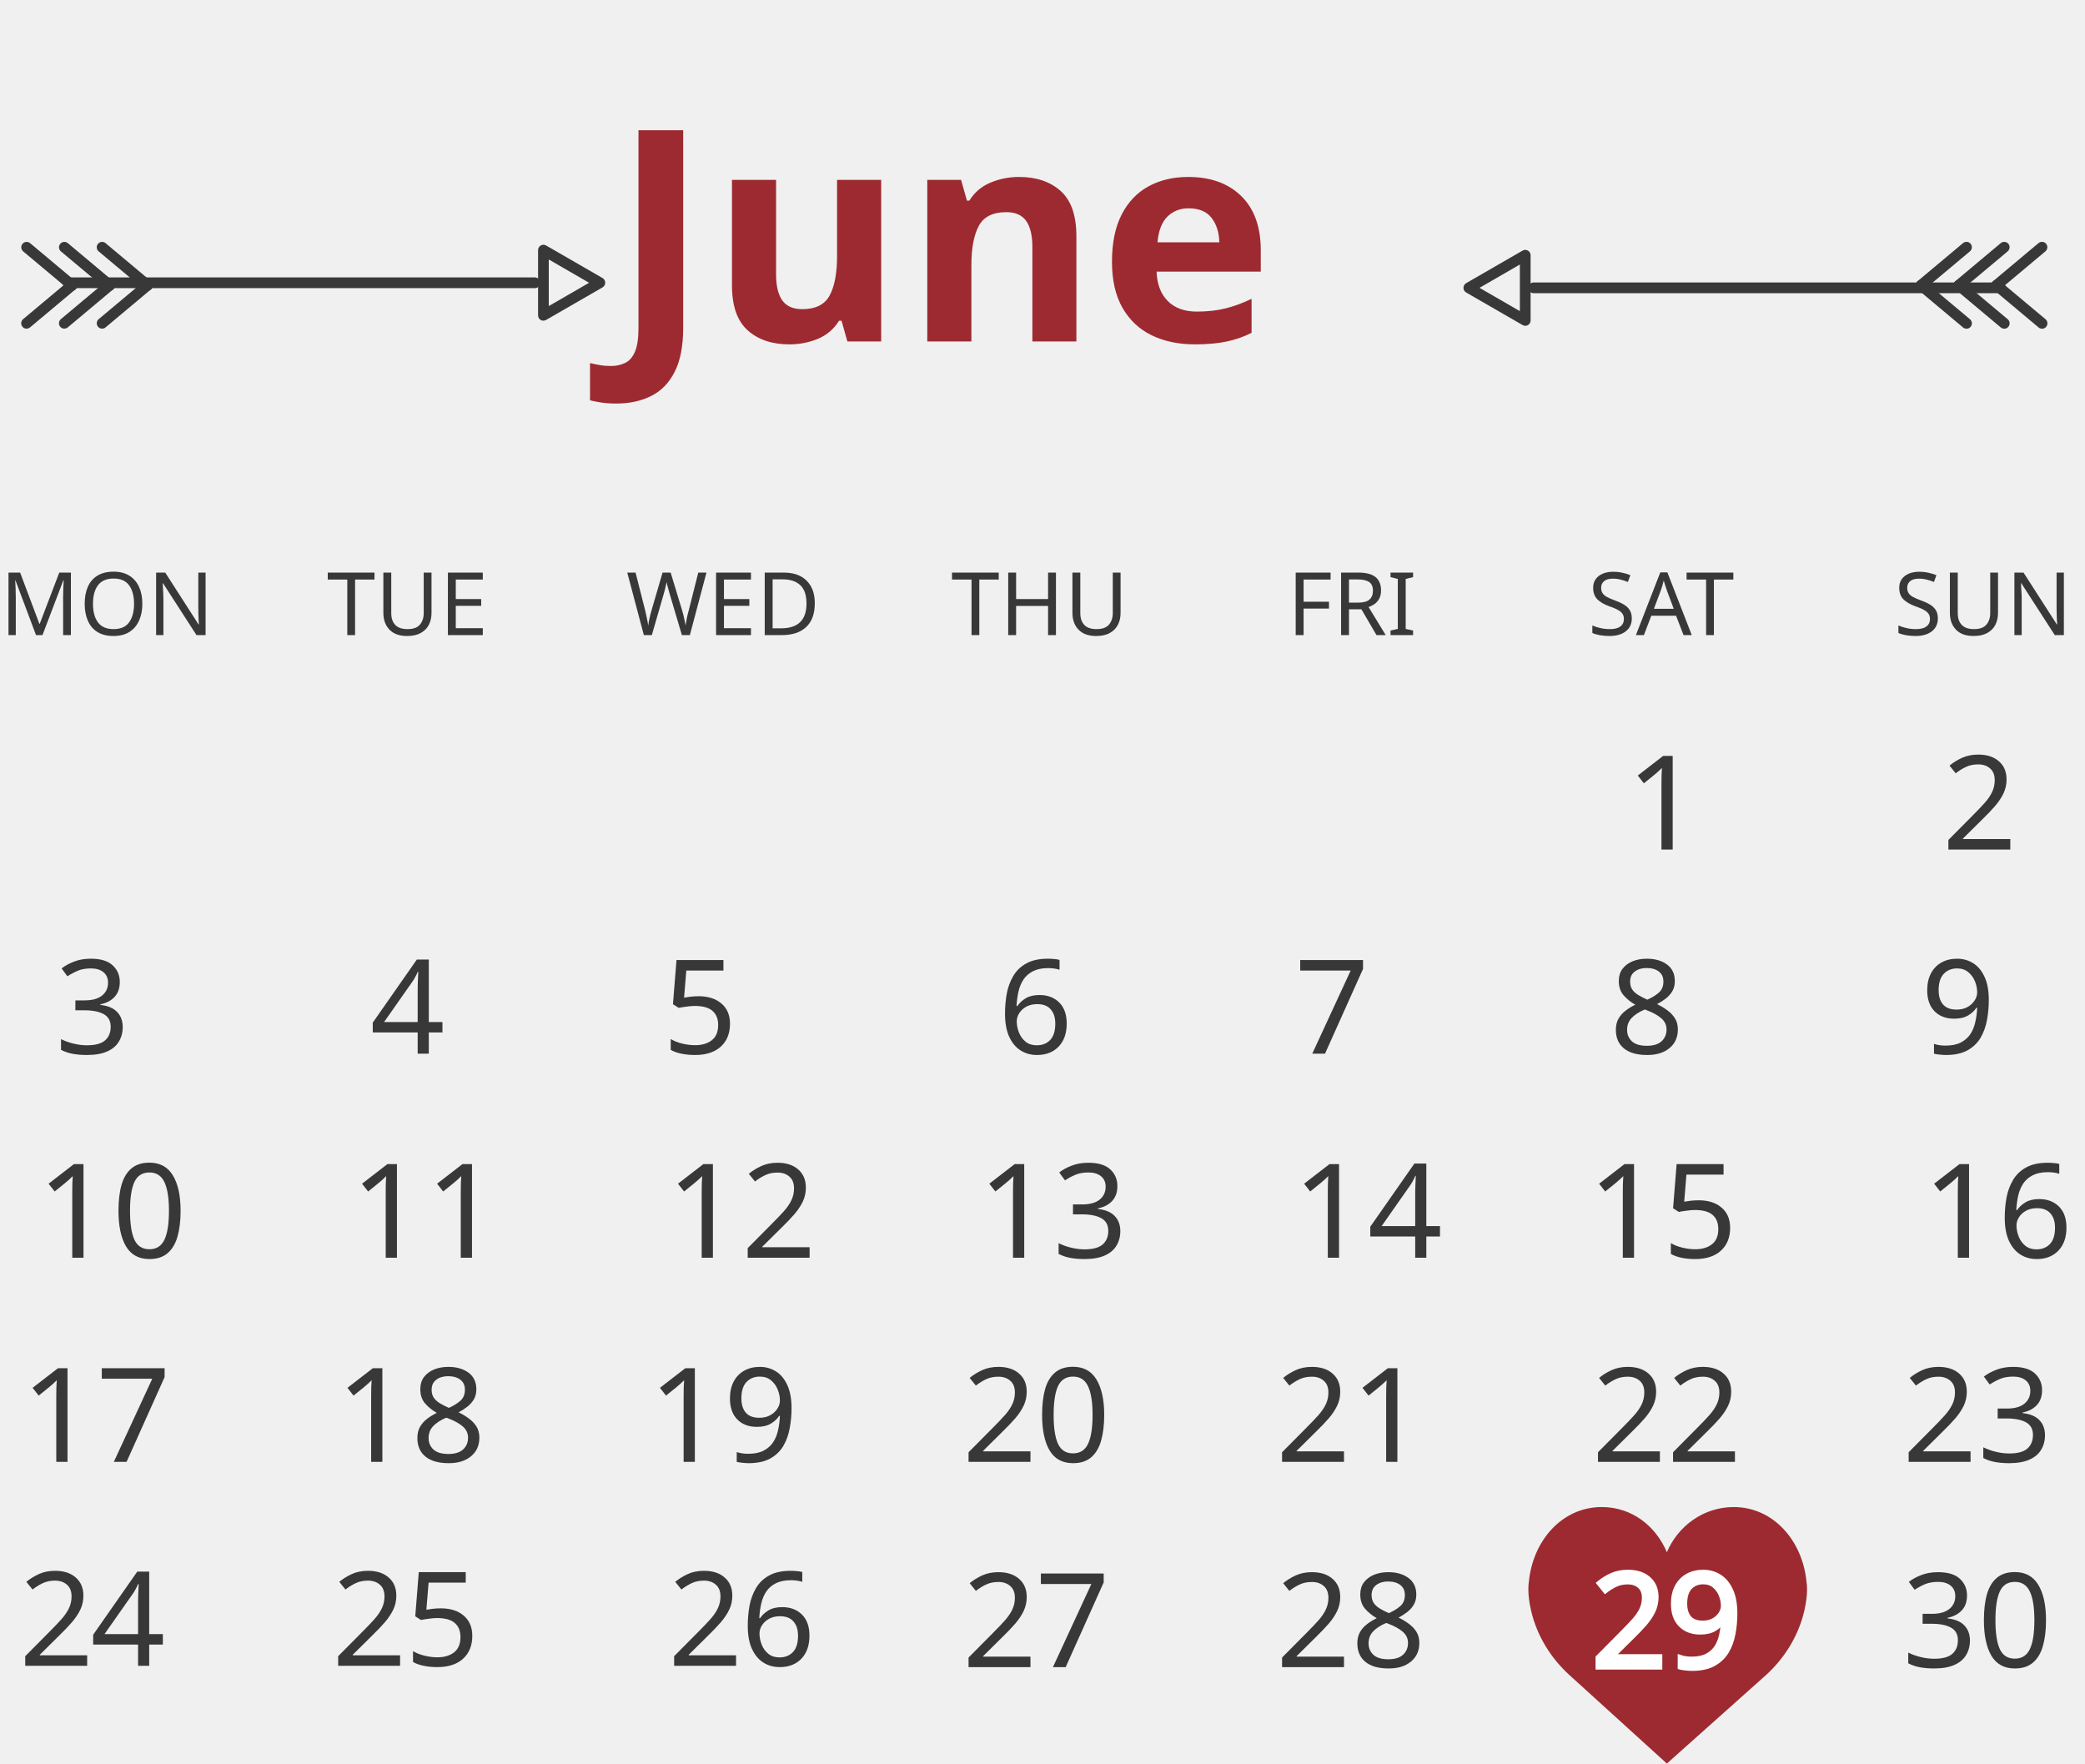
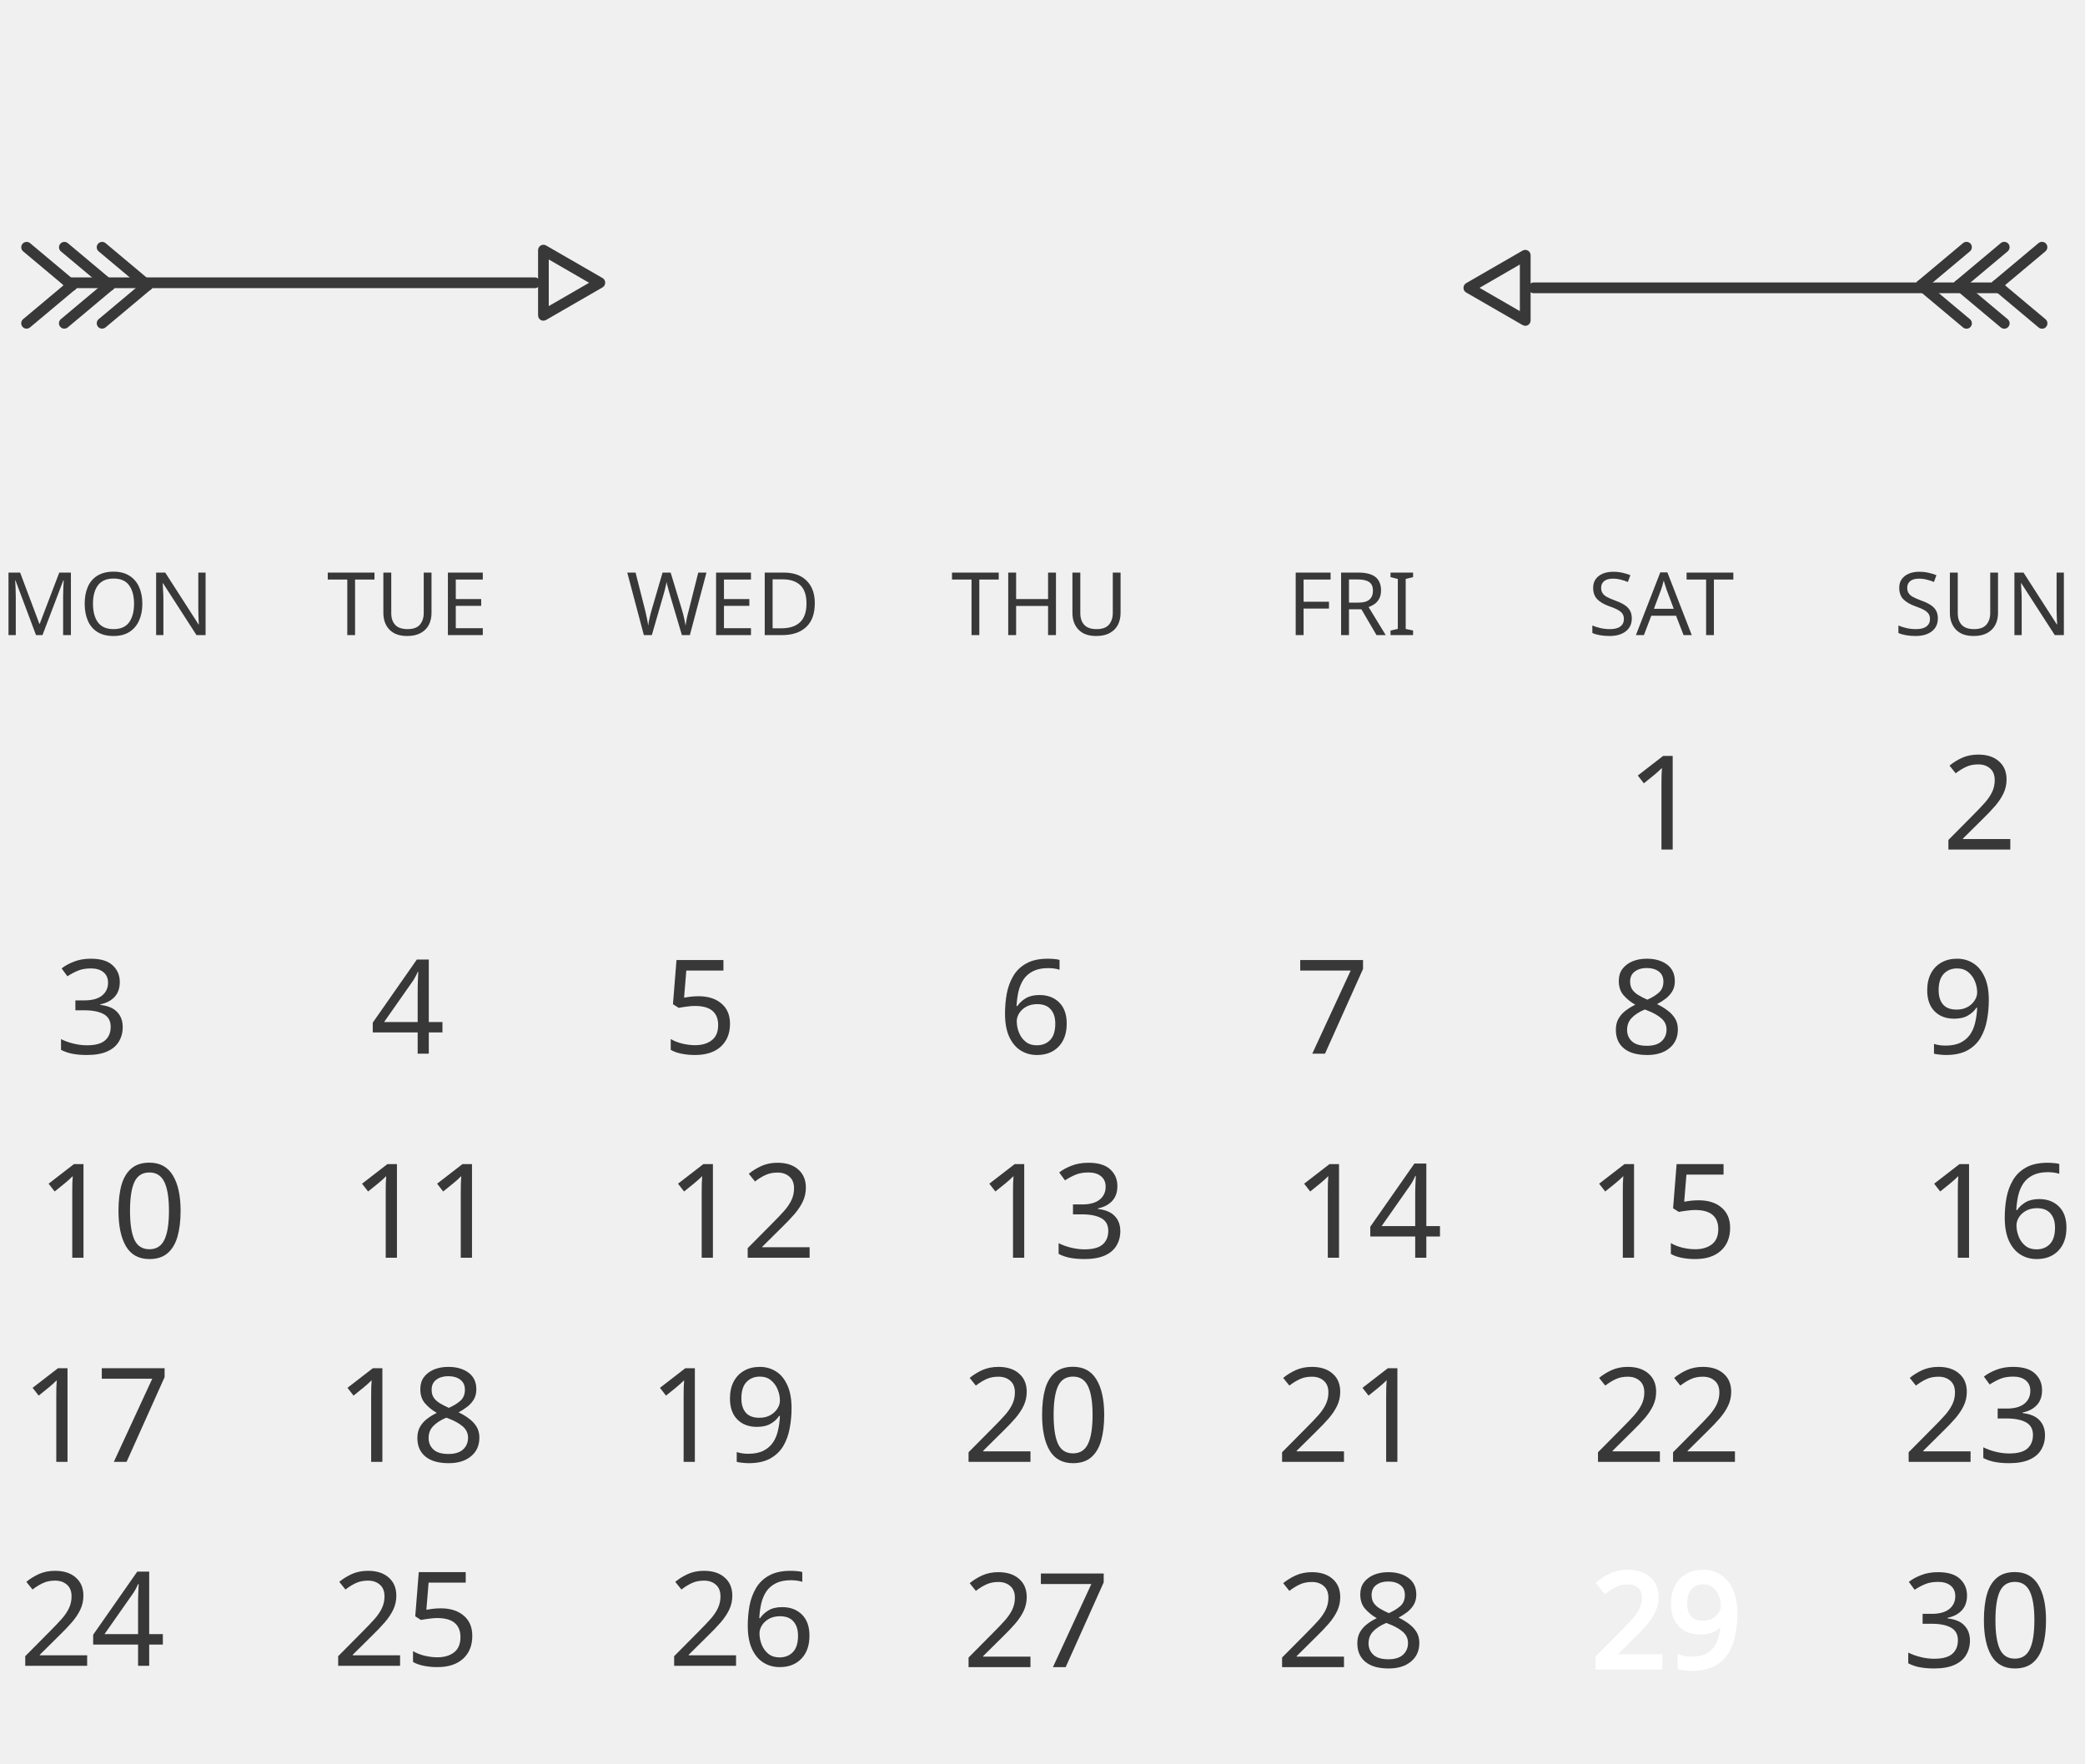
<svg xmlns="http://www.w3.org/2000/svg" id="OBJECTS" viewBox="0 0 322.08 272.41">
  <defs>
    <style>
      .cls-1 {
        letter-spacing: 0em;
      }

      .cls-2 {
        letter-spacing: 0em;
      }

      .cls-3, .cls-4 {
        font-family: Neris-Thin, Neris;
        font-size: 20.27px;
        font-weight: 200;
      }

      .cls-3, .cls-5, .cls-6 {
        fill: #383838;
      }

-       .cls-7, .cls-5 {
-         stroke-width: 0px;
-       }
- 
-       .cls-7, .cls-8 {
-         fill: #9d2a31;
-       }
- 
-       .cls-9 {
+       .cls-7 {
        letter-spacing: 0em;
      }

-       .cls-10 {
+       .cls-8 {
        letter-spacing: -.02em;
      }

      .cls-4 {
        fill: #fff;
        stroke: #fff;
        stroke-miterlimit: 10;
        stroke-width: .75px;
      }

-       .cls-11 {
+       .cls-5 {
+         stroke-width: 0px;
+       }
+ 
+       .cls-9 {
        letter-spacing: -.01em;
      }

      .cls-6 {
        font-family: MVBoli, 'MV Boli';
        font-size: 13.51px;
      }
- 
-       .cls-8 {
-         font-family: modernline-bold, modernline;
-         font-size: 45.71px;
-         font-weight: 700;
-       }
    </style>
  </defs>
-   <path class="cls-7" d="M257.48,239.79c1.74-4.12,5.71-7,10.33-7,6.22,0,10.7,5.32,11.26,11.66,0,0,.31,1.57-.36,4.41-.91,3.86-3.05,7.29-5.94,9.91l-15.28,13.64-15.02-13.64c-2.89-2.62-5.03-6.05-5.94-9.91-.67-2.83-.37-4.41-.37-4.41.56-6.35,5.05-11.66,11.27-11.66,4.62,0,8.33,2.88,10.07,7h0ZM257.48,239.79" />
  <text id="text30889" class="cls-3" transform="translate(300.01 131.23)">
    <tspan x="0" y="0">2</tspan>
  </text>
  <text id="text30903" class="cls-3" transform="translate(296.69 162.76)">
    <tspan x="0" y="0">9</tspan>
  </text>
  <text id="text30917" class="cls-3" transform="translate(296.98 194.28)">
    <tspan x="0" y="0">16</tspan>
  </text>
  <text id="text30931" class="cls-3" transform="translate(293.87 225.81)">
    <tspan x="0" y="0">23</tspan>
  </text>
  <g id="text30441">
    <text class="cls-6" transform="translate(292.57 98.1)">
      <tspan x="0" y="0">SUN</tspan>
    </text>
  </g>
  <text id="text30891" class="cls-3" transform="translate(8.52 162.76)">
    <tspan x="0" y="0">3</tspan>
  </text>
  <text id="text30905" class="cls-3" transform="translate(5.71 194.28)">
    <tspan x="0" y="0">10</tspan>
  </text>
  <text id="text30919" class="cls-3" transform="translate(3.24 225.81)">
    <tspan x="0" y="0">17</tspan>
  </text>
  <text id="text30933" class="cls-3" transform="translate(2.93 257.31)">
-     <tspan class="cls-10" x="0" y="0">2</tspan>
+     <tspan class="cls-8" x="0" y="0">2</tspan>
    <tspan class="cls-1" x="11.04" y="0">4</tspan>
  </text>
  <g id="text30443">
    <text class="cls-6" transform="translate(0 98.1)">
      <tspan x="0" y="0">MON</tspan>
    </text>
  </g>
  <text id="text30893" class="cls-3" transform="translate(57.16 162.76)">
    <tspan x="0" y="0">4</tspan>
  </text>
  <text id="text30907" class="cls-3" transform="translate(54.13 194.28)">
    <tspan x="0" y="0">11</tspan>
  </text>
  <text id="text30921" class="cls-3" transform="translate(51.88 225.81)">
    <tspan x="0" y="0">18</tspan>
  </text>
  <text id="text30935" class="cls-3" transform="translate(51.27 257.31)">
-     <tspan class="cls-9" x="0" y="0">2</tspan>
+     <tspan class="cls-7" x="0" y="0">2</tspan>
    <tspan class="cls-1" x="11.25" y="0">5</tspan>
  </text>
  <g id="text30445">
    <text class="cls-6" transform="translate(50.49 98.1)">
      <tspan x="0" y="0">TUE</tspan>
    </text>
  </g>
  <text id="text30895" class="cls-3" transform="translate(102.33 162.76)">
    <tspan x="0" y="0">5</tspan>
  </text>
  <text id="text30909" class="cls-3" transform="translate(102.94 194.28)">
    <tspan x="0" y="0">12</tspan>
  </text>
  <text id="text30923" class="cls-3" transform="translate(100.15 225.81)">
    <tspan x="0" y="0">19</tspan>
  </text>
  <text id="text30937" class="cls-3" transform="translate(103.17 257.31)">
-     <tspan class="cls-11" x="0" y="0">2</tspan>
+     <tspan class="cls-9" x="0" y="0">2</tspan>
    <tspan class="cls-1" x="11.23" y="0">6</tspan>
  </text>
  <g id="text30447">
    <text class="cls-6" transform="translate(96.74 98.1)">
      <tspan x="0" y="0">WED</tspan>
    </text>
  </g>
  <text id="text30897" class="cls-3" transform="translate(154.14 162.76)">
    <tspan x="0" y="0">6</tspan>
  </text>
  <text id="text30911" class="cls-3" transform="translate(151.03 194.28)">
    <tspan x="0" y="0">13</tspan>
  </text>
  <text id="text30925" class="cls-3" transform="translate(148.65 225.81)">
    <tspan class="cls-2" x="0" y="0">2</tspan>
    <tspan x="11.33" y="0">0</tspan>
  </text>
  <g id="text30449">
    <text class="cls-6" transform="translate(146.92 98.1)">
      <tspan x="0" y="0">THU</tspan>
    </text>
  </g>
  <text id="text30899" class="cls-3" transform="translate(199.96 162.76)">
    <tspan x="0" y="0">7</tspan>
  </text>
  <text id="text30913" class="cls-3" transform="translate(199.66 194.28)">
    <tspan x="0" y="0">14</tspan>
  </text>
  <text id="text30927" class="cls-3" transform="translate(197.08 225.81)">
    <tspan x="0" y="0">21</tspan>
  </text>
  <text id="text30451" class="cls-6" transform="translate(198.84 98.1)">
    <tspan x="0" y="0">FRI</tspan>
  </text>
  <text id="text30887" class="cls-3" transform="translate(251.2 131.23)">
    <tspan x="0" y="0">1</tspan>
  </text>
  <text id="text30901" class="cls-3" transform="translate(248.61 162.76)">
    <tspan x="0" y="0">8</tspan>
  </text>
  <text id="text30915" class="cls-3" transform="translate(245.23 194.28)">
    <tspan x="0" y="0">15</tspan>
  </text>
  <text id="text30929" class="cls-3" transform="translate(245.88 225.81)">
    <tspan x="0" y="0">22</tspan>
  </text>
  <text id="text30931-2" data-name="text30931" class="cls-3" transform="translate(293.87 257.52)">
    <tspan x="0" y="0">30</tspan>
  </text>
  <text id="text30925-2" data-name="text30925" class="cls-3" transform="translate(148.65 257.52)">
-     <tspan class="cls-9" x="0" y="0">2</tspan>
+     <tspan class="cls-7" x="0" y="0">2</tspan>
    <tspan x="11.25" y="0">7</tspan>
  </text>
  <text id="text30927-2" data-name="text30927" class="cls-3" transform="translate(197.08 257.52)">
    <tspan x="0" y="0">28</tspan>
  </text>
  <text id="text30929-2" data-name="text30929" class="cls-4" transform="translate(245.88 257.52)">
    <tspan x="0" y="0">29</tspan>
  </text>
  <g id="text30453">
    <text class="cls-6" transform="translate(245.29 98.1)">
      <tspan x="0" y="0">SAT</tspan>
    </text>
  </g>
  <g>
-     <g id="text31382">
-       <text class="cls-8" transform="translate(94.52 52.74)">
-         <tspan x="0" y="0">June</tspan>
-       </text>
+     <g>
+       <path class="cls-5" d="M309.03,45.29h-72.11c-.46,0-.83-.37-.83-.83s.37-.83.83-.83h72.11c.46,0,.83.37.83.83s-.37.83-.83.83Z" />
+       <path class="cls-5" d="M235.61,50.32c-.14,0-.29-.04-.41-.11l-8.72-5.03c-.26-.15-.41-.42-.41-.72s.16-.57.41-.72l8.72-5.03c.26-.15.57-.15.83,0,.26.15.41.42.41.72v10.07c0,.3-.16.57-.41.72-.13.07-.27.11-.41.11ZM228.55,44.46l6.23,3.6v-7.2l-6.23,3.6Z" />
+       <g>
+         <g>
+           <path class="cls-5" d="M296.76,44.9c-.24,0-.47-.1-.64-.3-.29-.35-.25-.87.1-1.17l7.02-5.88c.35-.29.87-.25,1.17.1.29.35.25.87-.1,1.17l-7.02,5.88c-.16.13-.34.19-.53.19Z" />
+           <path class="cls-5" d="M302.59,44.9c-.24,0-.47-.1-.64-.3-.29-.35-.25-.87.1-1.17l7.02-5.88c.35-.29.87-.25,1.17.1.29.35.25.87-.1,1.17l-7.02,5.88c-.16.13-.34.19-.53.19Z" />
+           <path class="cls-5" d="M308.42,44.9c-.24,0-.47-.1-.64-.3-.29-.35-.25-.87.1-1.17l7.02-5.88c.35-.29.87-.25,1.17.1.29.35.25.87-.1,1.17l-7.02,5.88c-.16.13-.34.19-.53.19Z" />
+         </g>
+         <g>
+           <path class="cls-5" d="M303.77,50.77c-.19,0-.38-.06-.53-.19l-7.02-5.88c-.35-.29-.4-.82-.1-1.17.3-.35.82-.39,1.17-.1l7.02,5.88c.35.29.4.82.1,1.17-.16.2-.4.3-.64.3Z" />
+           <path class="cls-5" d="M309.6,50.77c-.19,0-.38-.06-.53-.19l-7.02-5.88c-.35-.29-.4-.82-.1-1.17.3-.35.82-.39,1.17-.1l7.02,5.88c.35.29.4.82.1,1.17-.16.2-.4.3-.64.3Z" />
+           <path class="cls-5" d="M315.44,50.77c-.19,0-.38-.06-.53-.19l-7.02-5.88c-.35-.29-.4-.82-.1-1.17.3-.35.82-.39,1.17-.1l7.02,5.88c.35.29.4.82.1,1.17-.16.2-.4.3-.64.3Z" />
+         </g>
+       </g>
    </g>
    <g>
+       <path class="cls-5" d="M82.62,44.51H10.51c-.46,0-.83-.37-.83-.83s.37-.83.83-.83h72.11c.46,0,.83.37.83.83s-.37.83-.83.83Z" />
+       <path class="cls-5" d="M83.94,49.54c-.14,0-.29-.04-.41-.11-.26-.15-.41-.42-.41-.72v-10.07c0-.3.16-.57.41-.72.26-.15.57-.15.83,0l8.72,5.03c.26.15.41.42.41.72s-.16.57-.41.72l-8.72,5.03c-.13.07-.27.11-.41.11ZM84.77,40.08v7.2l6.23-3.6-6.23-3.6Z" />
      <g>
-         <path class="cls-5" d="M309.03,45.29h-72.11c-.46,0-.83-.37-.83-.83s.37-.83.83-.83h72.11c.46,0,.83.37.83.83s-.37.83-.83.83Z" />
-         <path class="cls-5" d="M235.61,50.32c-.14,0-.29-.04-.41-.11l-8.72-5.03c-.26-.15-.41-.42-.41-.72s.16-.57.41-.72l8.72-5.03c.26-.15.57-.15.83,0,.26.15.41.42.41.72v10.07c0,.3-.16.57-.41.72-.13.07-.27.11-.41.11ZM228.55,44.46l6.23,3.6v-7.2l-6.23,3.6Z" />
-         <g>
-           <g>
-             <path class="cls-5" d="M296.76,44.9c-.24,0-.47-.1-.64-.3-.29-.35-.25-.87.1-1.17l7.02-5.88c.35-.29.87-.25,1.17.1.29.35.25.87-.1,1.17l-7.02,5.88c-.16.13-.34.19-.53.19Z" />
-             <path class="cls-5" d="M302.59,44.9c-.24,0-.47-.1-.64-.3-.29-.35-.25-.87.1-1.17l7.02-5.88c.35-.29.87-.25,1.17.1.29.35.25.87-.1,1.17l-7.02,5.88c-.16.13-.34.19-.53.19Z" />
-             <path class="cls-5" d="M308.42,44.9c-.24,0-.47-.1-.64-.3-.29-.35-.25-.87.1-1.17l7.02-5.88c.35-.29.87-.25,1.17.1.29.35.25.87-.1,1.17l-7.02,5.88c-.16.13-.34.19-.53.19Z" />
-           </g>
-           <g>
-             <path class="cls-5" d="M303.77,50.77c-.19,0-.38-.06-.53-.19l-7.02-5.88c-.35-.29-.4-.82-.1-1.17.3-.35.82-.39,1.17-.1l7.02,5.88c.35.29.4.82.1,1.17-.16.2-.4.3-.64.3Z" />
-             <path class="cls-5" d="M309.6,50.77c-.19,0-.38-.06-.53-.19l-7.02-5.88c-.35-.29-.4-.82-.1-1.17.3-.35.82-.39,1.17-.1l7.02,5.88c.35.29.4.82.1,1.17-.16.2-.4.3-.64.3Z" />
-             <path class="cls-5" d="M315.44,50.77c-.19,0-.38-.06-.53-.19l-7.02-5.88c-.35-.29-.4-.82-.1-1.17.3-.35.82-.39,1.17-.1l7.02,5.88c.35.29.4.82.1,1.17-.16.2-.4.3-.64.3Z" />
-           </g>
-         </g>
-       </g>
-       <g>
-         <path class="cls-5" d="M82.62,44.51H10.51c-.46,0-.83-.37-.83-.83s.37-.83.83-.83h72.11c.46,0,.83.37.83.83s-.37.83-.83.83Z" />
-         <path class="cls-5" d="M83.94,49.54c-.14,0-.29-.04-.41-.11-.26-.15-.41-.42-.41-.72v-10.07c0-.3.16-.57.41-.72.26-.15.57-.15.83,0l8.72,5.03c.26.15.41.42.41.72s-.16.57-.41.72l-8.72,5.03c-.13.07-.27.11-.41.11ZM84.77,40.08v7.2l6.23-3.6-6.23-3.6Z" />
-         <g>
-           <g>
-             <path class="cls-5" d="M15.78,50.77c-.24,0-.47-.1-.64-.3-.29-.35-.25-.87.1-1.17l7.02-5.88c.35-.29.87-.25,1.17.1.29.35.25.87-.1,1.17l-7.02,5.88c-.16.13-.34.19-.53.19Z" />
-             <path class="cls-5" d="M9.94,50.77c-.24,0-.47-.1-.64-.3-.29-.35-.25-.87.1-1.17l7.02-5.88c.35-.29.87-.25,1.17.1.29.35.25.87-.1,1.17l-7.02,5.88c-.16.13-.34.19-.53.19Z" />
-             <path class="cls-5" d="M4.11,50.77c-.24,0-.47-.1-.64-.3-.29-.35-.25-.87.1-1.17l7.02-5.88c.35-.29.87-.25,1.17.1.29.35.25.87-.1,1.17l-7.02,5.88c-.16.13-.34.19-.53.19Z" />
-           </g>
-           <g>
-             <path class="cls-5" d="M22.79,44.9c-.19,0-.38-.06-.53-.19l-7.02-5.88c-.35-.29-.4-.82-.1-1.17.3-.35.82-.4,1.17-.1l7.02,5.88c.35.29.4.82.1,1.17-.16.2-.4.3-.64.3Z" />
-             <path class="cls-5" d="M16.96,44.9c-.19,0-.38-.06-.53-.19l-7.02-5.88c-.35-.29-.4-.82-.1-1.17.3-.35.82-.4,1.17-.1l7.02,5.88c.35.29.4.82.1,1.17-.16.2-.4.3-.64.3Z" />
-             <path class="cls-5" d="M11.13,44.9c-.19,0-.38-.06-.53-.19l-7.02-5.88c-.35-.29-.4-.82-.1-1.17.3-.35.82-.4,1.17-.1l7.02,5.88c.35.29.4.82.1,1.17-.16.2-.4.3-.64.3Z" />
-           </g>
+         <g>
+           <path class="cls-5" d="M15.78,50.77c-.24,0-.47-.1-.64-.3-.29-.35-.25-.87.1-1.17l7.02-5.88c.35-.29.87-.25,1.17.1.29.35.25.87-.1,1.17l-7.02,5.88c-.16.13-.34.19-.53.19Z" />
+           <path class="cls-5" d="M9.94,50.77c-.24,0-.47-.1-.64-.3-.29-.35-.25-.87.1-1.17l7.02-5.88c.35-.29.87-.25,1.17.1.29.35.25.87-.1,1.17l-7.02,5.88c-.16.13-.34.19-.53.19Z" />
+           <path class="cls-5" d="M4.11,50.77c-.24,0-.47-.1-.64-.3-.29-.35-.25-.87.1-1.17l7.02-5.88c.35-.29.87-.25,1.17.1.29.35.25.87-.1,1.17l-7.02,5.88c-.16.13-.34.19-.53.19Z" />
+         </g>
+         <g>
+           <path class="cls-5" d="M22.79,44.9c-.19,0-.38-.06-.53-.19l-7.02-5.88c-.35-.29-.4-.82-.1-1.17.3-.35.82-.4,1.17-.1l7.02,5.88c.35.29.4.82.1,1.17-.16.2-.4.3-.64.3Z" />
+           <path class="cls-5" d="M16.96,44.9c-.19,0-.38-.06-.53-.19l-7.02-5.88c-.35-.29-.4-.82-.1-1.17.3-.35.82-.4,1.17-.1l7.02,5.88c.35.29.4.82.1,1.17-.16.2-.4.3-.64.3Z" />
+           <path class="cls-5" d="M11.13,44.9c-.19,0-.38-.06-.53-.19l-7.02-5.88c-.35-.29-.4-.82-.1-1.17.3-.35.82-.4,1.17-.1l7.02,5.88c.35.29.4.82.1,1.17-.16.2-.4.3-.64.3Z" />
        </g>
      </g>
    </g>
  </g>
</svg>
